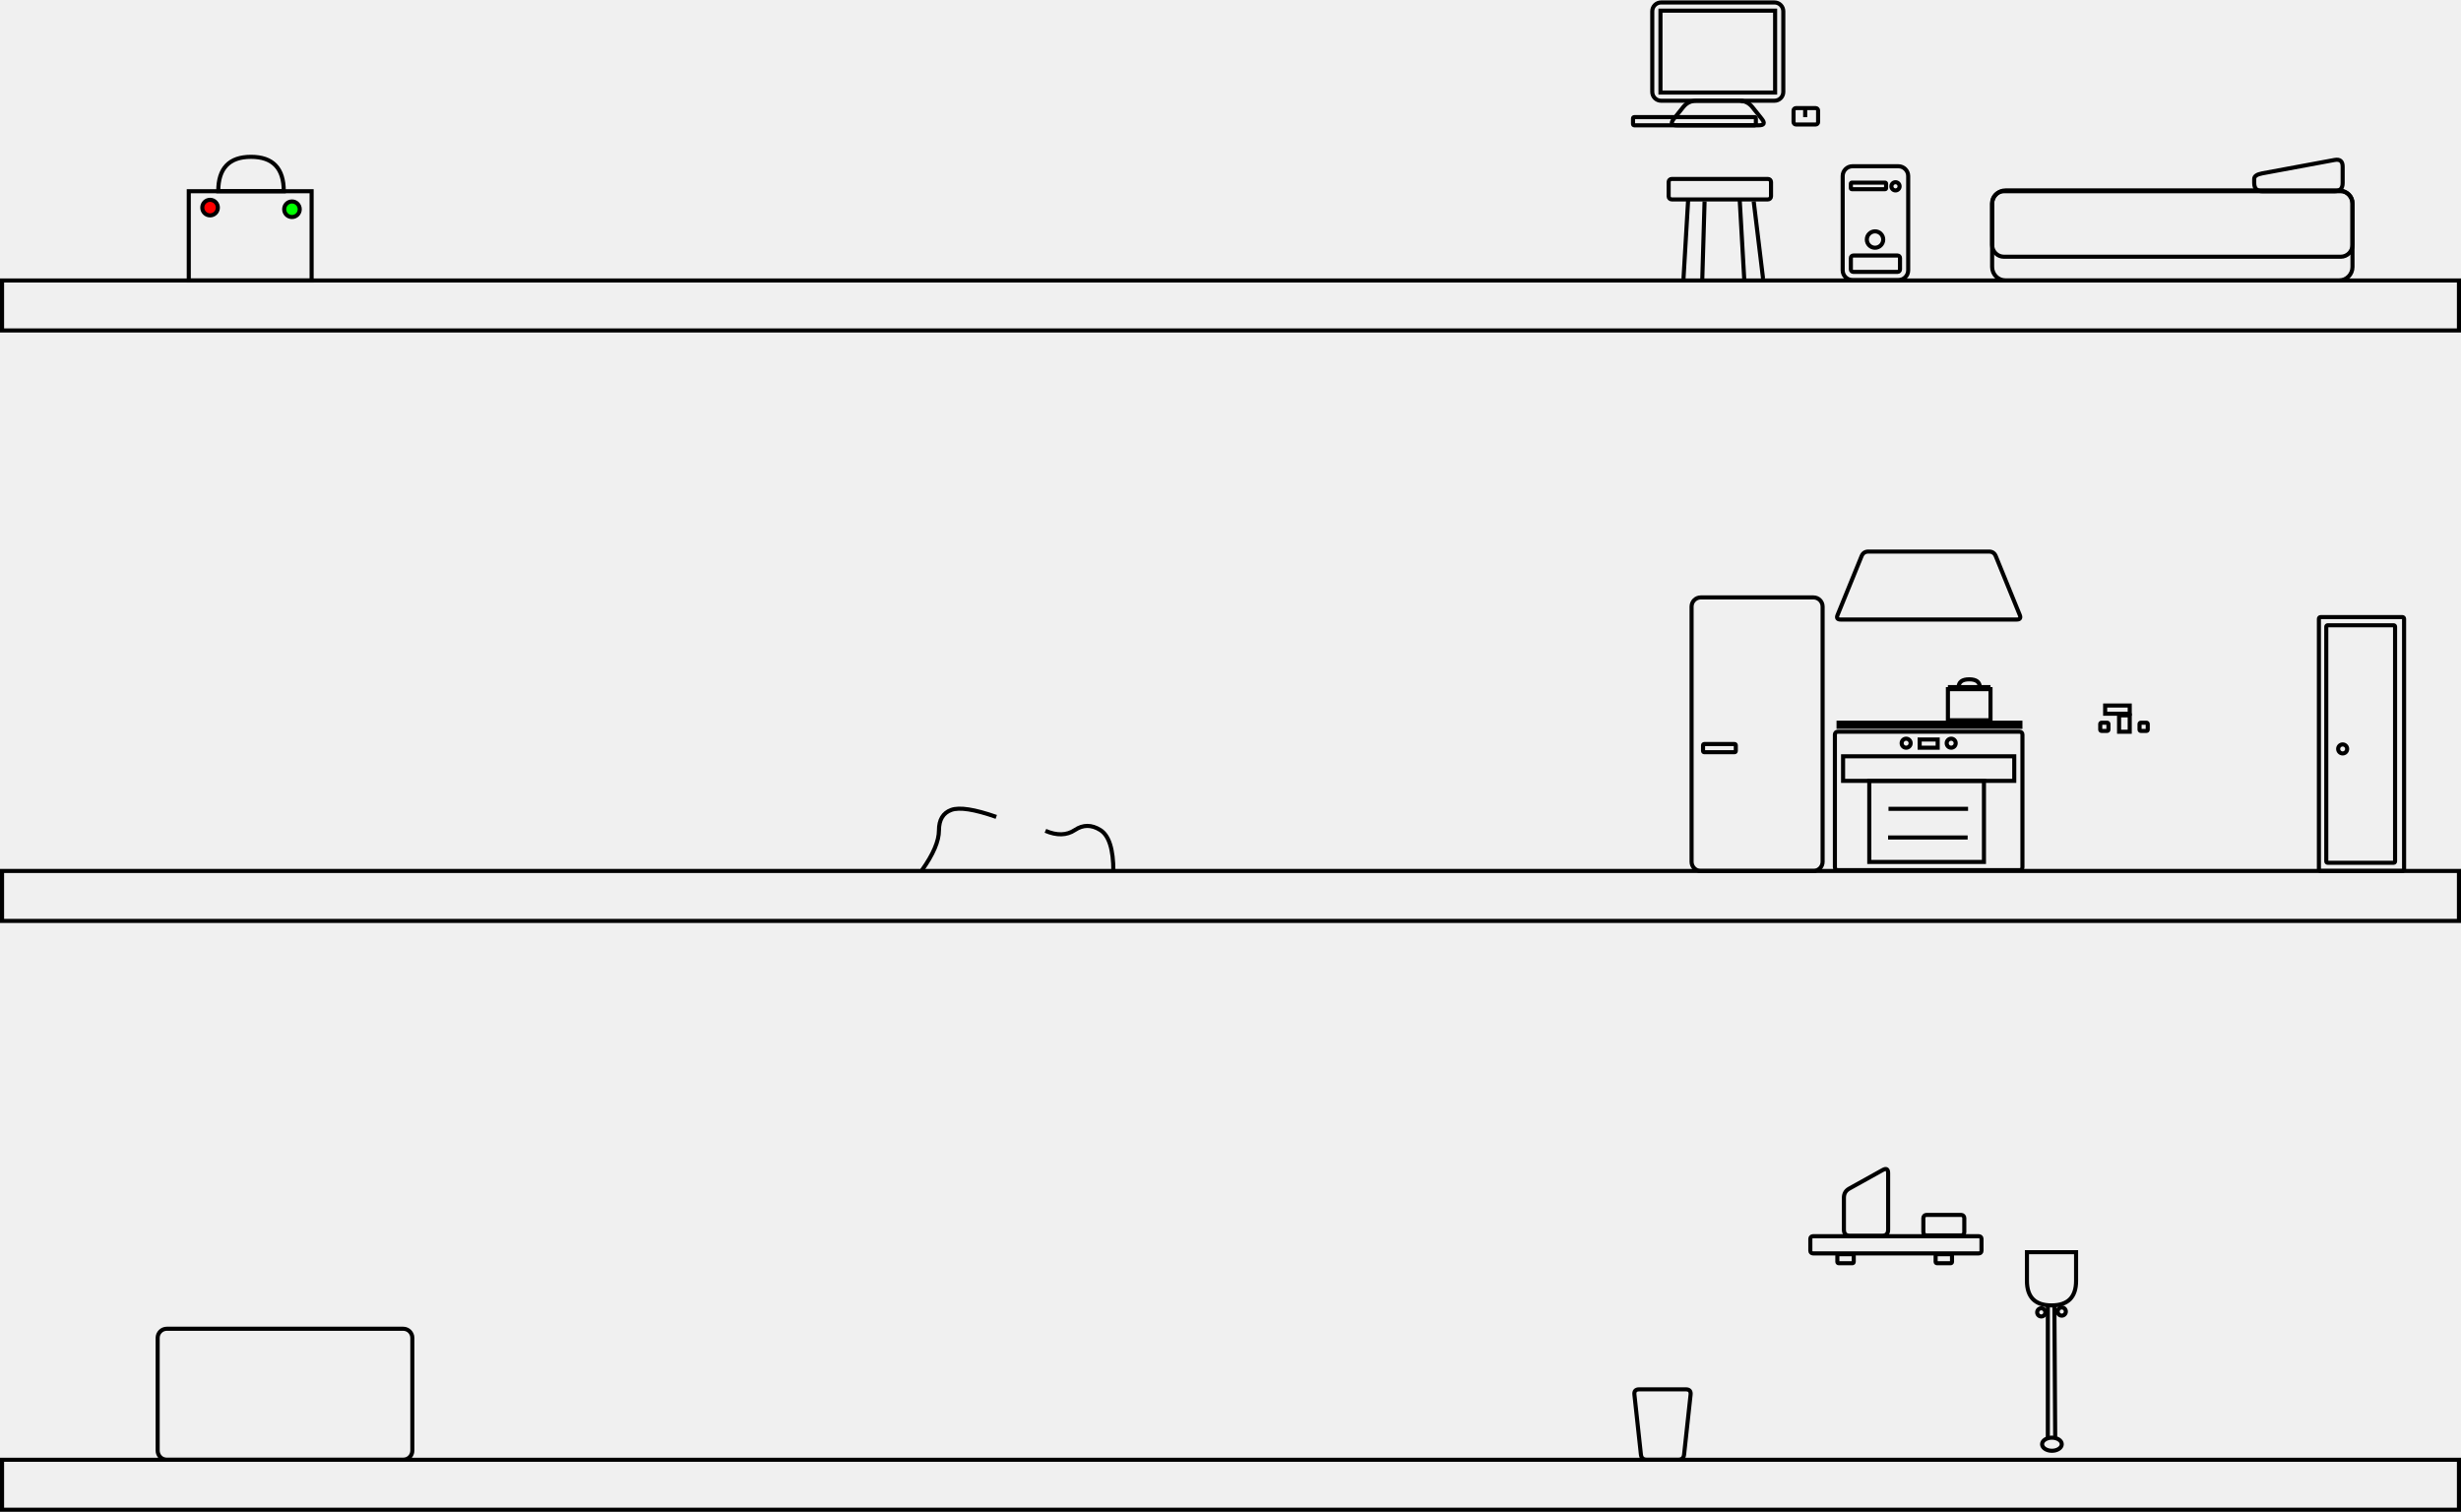
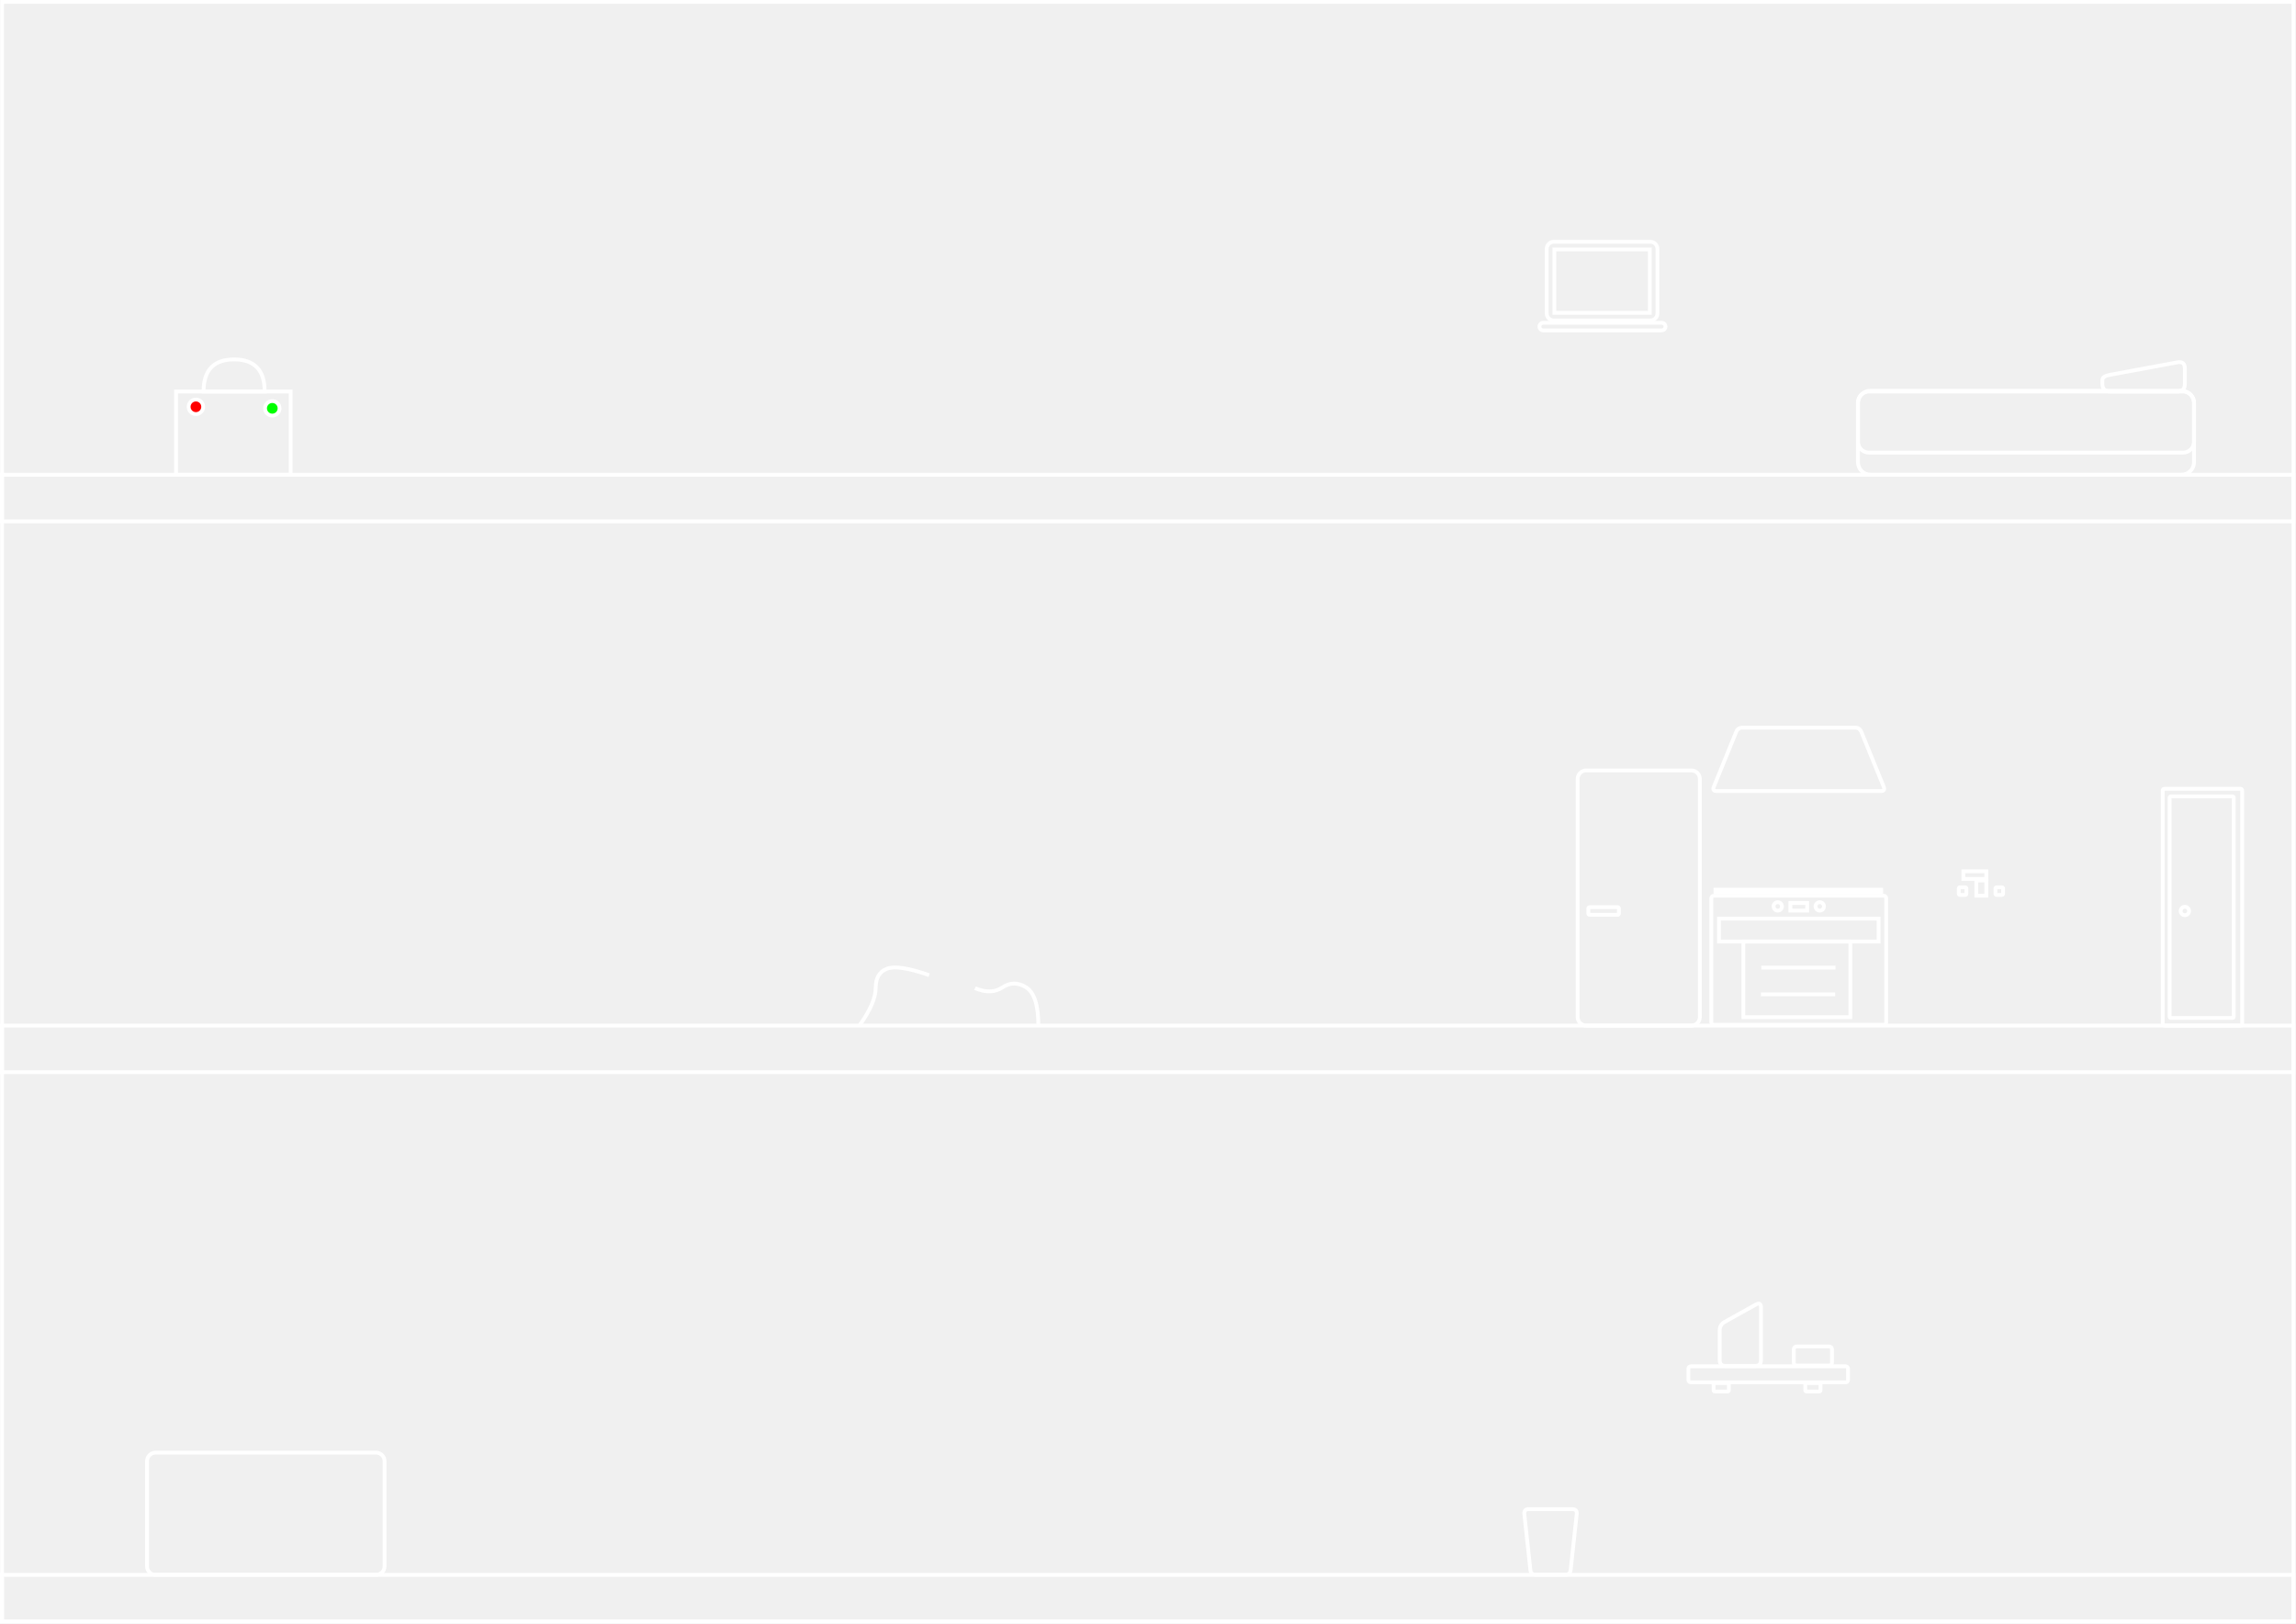
- <svg xmlns="http://www.w3.org/2000/svg" width="3005px" height="1846px" version="1.1">
+ <svg xmlns="http://www.w3.org/2000/svg" width="3006px" height="2125px" version="1.1">
  <defs />
  <g transform="translate(0.5,0.5)">
-     <rect x="2017" y="2.5" width="160" height="120" rx="10.8" ry="10.8" fill="none" stroke="#000000" stroke-width="5" pointer-events="none" />
-     <rect x="2027" y="12.5" width="140" height="100" fill="none" stroke="#000000" stroke-width="5" pointer-events="none" />
-     <path d="M 2097 152.5 L 2047 152.5 Q 2037 152.5 2043.25 144.69 L 2054.75 130.31 Q 2061 122.5 2071 122.5 L 2123 122.5 Q 2133 122.5 2139.25 130.31 L 2150.75 144.69 Q 2157 152.5 2147 152.5 Z" fill="none" stroke="#000000" stroke-width="5" stroke-miterlimit="10" pointer-events="none" />
-     <path d="M 2126.57 122.57 Q 2126.57 122.57 2126.57 122.57" fill="none" stroke="#000000" stroke-opacity="0.5" stroke-width="5" stroke-miterlimit="10" pointer-events="none" />
-     <ellipse cx="2127" cy="123" rx="0.5" ry="0.5" fill-opacity="0.5" fill="#000000" stroke="#000000" stroke-opacity="0.5" stroke-width="5" pointer-events="none" />
-     <path d="M 2126.57 122.57 L 2126.57 122.57 L 2126.57 122.57 L 2126.57 122.57 Z" fill-opacity="0.5" fill="#000000" stroke="#000000" stroke-opacity="0.5" stroke-width="5" stroke-miterlimit="10" pointer-events="none" />
-     <rect x="2189.5" y="131.5" width="30" height="20" rx="3" ry="3" fill="none" stroke="#000000" stroke-width="5" pointer-events="none" />
-     <rect x="2249.5" y="202.5" width="80" height="139" rx="12" ry="12" fill="none" stroke="#000000" stroke-width="5" pointer-events="none" />
-     <ellipse cx="2314" cy="227" rx="5" ry="5" fill="none" stroke="#000000" stroke-width="5" pointer-events="none" />
-     <rect x="2259.5" y="222.5" width="43" height="8" rx="1.2" ry="1.2" fill="none" stroke="#000000" stroke-width="5" pointer-events="none" />
-     <ellipse cx="2289" cy="292" rx="10" ry="10" fill="none" stroke="#000000" stroke-width="5" pointer-events="none" />
-     <rect x="2259.5" y="311.5" width="60" height="20" rx="3" ry="3" fill="none" stroke="#000000" stroke-width="5" pointer-events="none" />
-     <rect x="2" y="342" width="3000" height="61" fill="none" stroke="#000000" stroke-width="5" pointer-events="none" />
-     <path d="M 2203.71 142.57 L 2203.71 131.14" fill="none" stroke="#000000" stroke-width="5" stroke-miterlimit="10" pointer-events="none" />
-     <rect x="230" y="233" width="150" height="109" fill="none" stroke="#000000" stroke-width="5" pointer-events="none" />
-     <rect x="2" y="1063" width="3000" height="61" fill="none" stroke="#000000" stroke-width="5" pointer-events="none" />
-     <rect x="2" y="1782" width="3000" height="61" fill="none" stroke="#000000" stroke-width="5" pointer-events="none" />
-     <path d="M 285 172 Q 327 172 327 212 Q 327 252 285 252 Z" fill="none" stroke="#000000" stroke-width="5" stroke-miterlimit="10" transform="rotate(-90,306,212)" pointer-events="none" />
-     <rect x="2065" y="729" width="160" height="334" rx="11.2" ry="11.2" fill="none" stroke="#000000" stroke-width="5" pointer-events="none" />
-     <rect x="2079" y="908" width="40" height="10" rx="1.5" ry="1.5" fill="none" stroke="#000000" stroke-width="5" pointer-events="none" />
-     <rect x="2240" y="893" width="229" height="169" rx="3.38" ry="3.38" fill="none" stroke="#000000" stroke-width="5" pointer-events="none" />
-     <rect x="2250" y="923" width="209" height="30" fill="none" stroke="#000000" stroke-width="5" pointer-events="none" />
-     <rect x="2587" y="873" width="13" height="20" fill="none" stroke="#000000" stroke-width="5" pointer-events="none" />
-     <rect x="2570" y="861" width="30" height="10" fill="none" stroke="#000000" stroke-width="5" pointer-events="none" />
-     <rect x="2612" y="882" width="10" height="10" rx="1.5" ry="1.5" fill="none" stroke="#000000" stroke-width="5" pointer-events="none" />
-     <rect x="2564" y="882" width="10" height="10" rx="1.5" ry="1.5" fill="none" stroke="#000000" stroke-width="5" pointer-events="none" />
-     <rect x="2831" y="753" width="104" height="310" rx="2.08" ry="2.08" fill="none" stroke="#000000" stroke-width="5" pointer-events="none" />
-     <rect x="2840" y="763" width="84" height="290" rx="1.68" ry="1.68" fill="none" stroke="#000000" stroke-width="5" pointer-events="none" />
-     <ellipse cx="2860" cy="914" rx="5.5" ry="5.5" fill="none" stroke="#000000" stroke-width="5" pointer-events="none" />
-     <rect x="2432" y="232" width="440" height="110" rx="16.5" ry="16.5" fill="none" stroke="#000000" stroke-width="5" pointer-events="none" />
-     <rect x="2432" y="233" width="440" height="80" rx="14.4" ry="14.4" fill="none" stroke="#000000" stroke-width="5" pointer-events="none" />
-     <rect x="2037" y="218" width="125" height="25" rx="3.75" ry="3.75" fill="none" stroke="#000000" stroke-width="5" pointer-events="none" />
-     <path d="M 2055.14 339.71 L 2060.86 242.57" fill="none" stroke="#000000" stroke-width="5" stroke-miterlimit="10" pointer-events="none" />
-     <path d="M 2078 342.57 L 2080.86 245.43" fill="none" stroke="#000000" stroke-width="5" stroke-miterlimit="10" pointer-events="none" />
-     <path d="M 2152.29 339.71 L 2140.86 245.43" fill="none" stroke="#000000" stroke-width="5" stroke-miterlimit="10" pointer-events="none" />
-     <path d="M 2129.43 342.57 L 2123.71 242.57" fill="none" stroke="#000000" stroke-width="5" stroke-miterlimit="10" pointer-events="none" />
-     <path d="M 2500 1755 L 2500 1594" fill="none" stroke="#000000" stroke-width="5" stroke-miterlimit="10" pointer-events="none" />
-     <path d="M 2509 1754 L 2508 1593" fill="none" stroke="#000000" stroke-width="5" stroke-miterlimit="10" pointer-events="none" />
-     <rect x="2210" y="1509" width="209" height="21" rx="3.15" ry="3.15" fill="none" stroke="#000000" stroke-width="5" pointer-events="none" />
-     <path d="M 2354.5 756 L 2247 756 Q 2241 756 2243.27 750.44 L 2272.58 678.56 Q 2274.84 673 2280.84 673 L 2428.16 673 Q 2434.16 673 2436.42 678.56 L 2465.73 750.44 Q 2468 756 2462 756 Z" fill="none" stroke="#000000" stroke-width="5" stroke-miterlimit="10" pointer-events="none" />
-     <rect x="2244.5" y="882" width="222" height="5" fill="none" stroke="#000000" stroke-width="5" pointer-events="none" />
-     <rect x="2378" y="841" width="52" height="38" fill="none" stroke="#000000" stroke-width="5" pointer-events="none" />
-     <rect x="2282" y="953" width="140" height="99" fill="none" stroke="#000000" stroke-width="5" pointer-events="none" />
-     <rect x="2343.5" y="902.5" width="22" height="10" fill="none" stroke="#000000" stroke-width="5" pointer-events="none" />
-     <ellipse cx="2327" cy="907" rx="5.5" ry="5.5" fill="none" stroke="#000000" stroke-width="5" pointer-events="none" />
-     <ellipse cx="2382" cy="907" rx="5.5" ry="5.5" fill="none" stroke="#000000" stroke-width="5" pointer-events="none" />
-     <path d="M 2305.45 987.14 L 2402.6 987.14" fill="none" stroke="#000000" stroke-width="5" stroke-miterlimit="10" pointer-events="none" />
-     <path d="M 2304.95 1022.14 L 2402.1 1022.14" fill="none" stroke="#000000" stroke-width="5" stroke-miterlimit="10" pointer-events="none" />
-     <rect x="2243" y="1531" width="20" height="11" rx="1.65" ry="1.65" fill="none" stroke="#000000" stroke-width="5" pointer-events="none" />
-     <rect x="2363" y="1531" width="20" height="11" rx="1.65" ry="1.65" fill="none" stroke="#000000" stroke-width="5" pointer-events="none" />
-     <path d="M 2278 1508.5 L 2258.5 1508.5 Q 2251 1508.5 2251 1501 L 2251 1462 Q 2251 1454.5 2257.56 1450.86 L 2298.44 1428.14 Q 2305 1424.5 2305 1432 L 2305 1501 Q 2305 1508.5 2297.5 1508.5 Z" fill="none" stroke="#000000" stroke-width="5" stroke-miterlimit="10" pointer-events="none" />
-     <rect x="2348" y="1483" width="50" height="25" rx="3.75" ry="3.75" fill="none" stroke="#000000" stroke-width="5" pointer-events="none" />
-     <ellipse cx="2505" cy="1763" rx="12" ry="8" fill="none" stroke="#000000" stroke-width="5" pointer-events="none" />
-     <path d="M 2472 1531 L 2507 1531 Q 2537 1531 2537 1561 Q 2537 1591 2507 1591 L 2472 1591 Z" fill="none" stroke="#000000" stroke-width="5" stroke-miterlimit="10" transform="rotate(90,2504.5,1561)" pointer-events="none" />
-     <ellipse cx="2492" cy="1602" rx="5" ry="5" fill="none" stroke="#000000" stroke-width="5" pointer-events="none" />
-     <ellipse cx="2517" cy="1601" rx="5" ry="5" fill="none" stroke="#000000" stroke-width="5" pointer-events="none" />
-     <rect x="192" y="1622" width="311" height="160" rx="11.2" ry="11.2" fill="none" stroke="#000000" stroke-width="5" pointer-events="none" />
-     <path d="M 2378 838.5 L 2430 838.5" fill="none" stroke="#000000" stroke-width="5" stroke-miterlimit="10" pointer-events="none" />
-     <path d="M 2029.5 1782 L 2001 1782 Q 1994.5 1782 1995.2 1775.54 L 2003.13 1702.46 Q 2003.83 1696 2010.33 1696 L 2048.67 1696 Q 2055.17 1696 2055.87 1702.46 L 2063.8 1775.54 Q 2064.5 1782 2058 1782 Z" fill="none" stroke="#000000" stroke-width="5" stroke-miterlimit="10" transform="rotate(180,2029.5,1739)" pointer-events="none" />
-     <rect x="1993.5" y="142.5" width="150" height="10" rx="1.5" ry="1.5" fill="none" stroke="#000000" stroke-width="5" pointer-events="none" />
-     <ellipse cx="256" cy="253" rx="9.5" ry="9.5" fill="#ff0000" stroke="#000000" stroke-width="5" pointer-events="none" />
-     <ellipse cx="356" cy="255" rx="9.5" ry="9.5" fill="#00ff00" stroke="#000000" stroke-width="5" pointer-events="none" />
-     <path d="M 2806 233 L 2762 233 Q 2752 233 2752 223 L 2752 218 Q 2752 213 2761.83 211.18 L 2850.17 194.82 Q 2860 193 2860 203 L 2860 223 Q 2860 233 2850 233 Z" fill="none" stroke="#000000" stroke-width="5" stroke-miterlimit="10" pointer-events="none" />
-     <path d="M 2399 821 Q 2409 821 2409 834 Q 2409 847 2399 847 Z" fill="none" stroke="#000000" stroke-width="5" stroke-miterlimit="10" transform="rotate(-90,2404,834)" pointer-events="none" />
-     <path d="M 1125.2 1062.2 Q 1146 1033 1146 1013.5 Q 1146 994 1161 988.5 Q 1176 983 1216 997" fill="none" stroke="#000000" stroke-width="5" stroke-miterlimit="10" pointer-events="none" />
-     <path d="M 1276 1014 Q 1297 1023 1312 1013 Q 1327 1003 1343 1013 Q 1359 1023 1359 1063.67" fill="none" stroke="#000000" stroke-width="5" stroke-miterlimit="10" pointer-events="none" />
+     <rect x="2.21" y="2" width="3000" height="2120" fill="none" stroke="#ffffff" stroke-width="5" pointer-events="none" />
+     <rect x="2024.5" y="316" width="145" height="103" rx="9.27" ry="9.27" fill="none" stroke="#ffffff" stroke-width="5" pointer-events="none" />
+     <rect x="2034.5" y="326" width="125" height="83" fill="none" stroke="#ffffff" stroke-width="5" pointer-events="none" />
+     <rect x="2" y="621" width="3000" height="61" fill="none" stroke="#ffffff" stroke-width="5" pointer-events="none" />
+     <rect x="230" y="512" width="150" height="109" fill="none" stroke="#ffffff" stroke-width="5" pointer-events="none" />
+     <rect x="2" y="1342" width="3000" height="61" fill="none" stroke="#ffffff" stroke-width="5" pointer-events="none" />
+     <rect x="2" y="2061" width="3000" height="61" fill="none" stroke="#ffffff" stroke-width="5" pointer-events="none" />
+     <path d="M 285 451 Q 327 451 327 491 Q 327 531 285 531 Z" fill="none" stroke="#ffffff" stroke-width="5" stroke-miterlimit="10" transform="rotate(-90,306,491)" pointer-events="none" />
+     <rect x="2065" y="1008" width="160" height="334" rx="11.2" ry="11.2" fill="none" stroke="#ffffff" stroke-width="5" pointer-events="none" />
+     <rect x="2079" y="1187" width="40" height="10" rx="1.5" ry="1.5" fill="none" stroke="#ffffff" stroke-width="5" pointer-events="none" />
+     <rect x="2240" y="1172" width="229" height="169" rx="3.38" ry="3.38" fill="none" stroke="#ffffff" stroke-width="5" pointer-events="none" />
+     <rect x="2250" y="1202" width="209" height="30" fill="none" stroke="#ffffff" stroke-width="5" pointer-events="none" />
+     <rect x="2587" y="1152" width="13" height="20" fill="none" stroke="#ffffff" stroke-width="5" pointer-events="none" />
+     <rect x="2570" y="1140" width="30" height="10" fill="none" stroke="#ffffff" stroke-width="5" pointer-events="none" />
+     <rect x="2612" y="1161" width="10" height="10" rx="1.5" ry="1.5" fill="none" stroke="#ffffff" stroke-width="5" pointer-events="none" />
+     <rect x="2564" y="1161" width="10" height="10" rx="1.5" ry="1.5" fill="none" stroke="#ffffff" stroke-width="5" pointer-events="none" />
+     <rect x="2831" y="1032" width="104" height="310" rx="2.08" ry="2.08" fill="none" stroke="#ffffff" stroke-width="5" pointer-events="none" />
+     <rect x="2840" y="1042" width="84" height="290" rx="1.68" ry="1.68" fill="none" stroke="#ffffff" stroke-width="5" pointer-events="none" />
+     <ellipse cx="2860" cy="1192" rx="5.5" ry="5.5" fill="none" stroke="#ffffff" stroke-width="5" pointer-events="none" />
+     <rect x="2432" y="511" width="440" height="110" rx="16.5" ry="16.5" fill="none" stroke="#ffffff" stroke-width="5" pointer-events="none" />
+     <rect x="2432" y="512" width="440" height="80" rx="14.4" ry="14.4" fill="none" stroke="#ffffff" stroke-width="5" pointer-events="none" />
+     <rect x="2210" y="1788" width="209" height="21" rx="3.15" ry="3.15" fill="none" stroke="#ffffff" stroke-width="5" pointer-events="none" />
+     <path d="M 2354.5 1035 L 2247 1035 Q 2241 1035 2243.27 1029.44 L 2272.58 957.56 Q 2274.84 952 2280.84 952 L 2428.16 952 Q 2434.16 952 2436.42 957.56 L 2465.73 1029.44 Q 2468 1035 2462 1035 Z" fill="none" stroke="#ffffff" stroke-width="5" stroke-miterlimit="10" pointer-events="none" />
+     <rect x="2282" y="1232" width="140" height="99" fill="none" stroke="#ffffff" stroke-width="5" pointer-events="none" />
+     <rect x="2343.5" y="1181.5" width="22" height="10" fill="none" stroke="#ffffff" stroke-width="5" pointer-events="none" />
+     <ellipse cx="2327" cy="1186" rx="5.5" ry="5.5" fill="none" stroke="#ffffff" stroke-width="5" pointer-events="none" />
+     <ellipse cx="2382" cy="1186" rx="5.5" ry="5.5" fill="none" stroke="#ffffff" stroke-width="5" pointer-events="none" />
+     <path d="M 2305.45 1266.14 L 2402.6 1266.14" fill="none" stroke="#ffffff" stroke-width="5" stroke-miterlimit="10" pointer-events="none" />
+     <path d="M 2304.95 1301.14 L 2402.1 1301.14" fill="none" stroke="#ffffff" stroke-width="5" stroke-miterlimit="10" pointer-events="none" />
+     <rect x="2243" y="1810" width="20" height="11" rx="1.65" ry="1.65" fill="none" stroke="#ffffff" stroke-width="5" pointer-events="none" />
+     <rect x="2363" y="1810" width="20" height="11" rx="1.65" ry="1.65" fill="none" stroke="#ffffff" stroke-width="5" pointer-events="none" />
+     <path d="M 2278 1787.5 L 2258.5 1787.5 Q 2251 1787.5 2251 1780 L 2251 1741 Q 2251 1733.5 2257.56 1729.86 L 2298.44 1707.14 Q 2305 1703.5 2305 1711 L 2305 1780 Q 2305 1787.5 2297.5 1787.5 Z" fill="none" stroke="#ffffff" stroke-width="5" stroke-miterlimit="10" pointer-events="none" />
+     <rect x="2348" y="1762" width="50" height="25" rx="3.75" ry="3.75" fill="none" stroke="#ffffff" stroke-width="5" pointer-events="none" />
+     <rect x="192" y="1901" width="311" height="160" rx="11.2" ry="11.2" fill="none" stroke="#ffffff" stroke-width="5" pointer-events="none" />
+     <path d="M 2029.5 2061 L 2001 2061 Q 1994.5 2061 1995.2 2054.54 L 2003.13 1981.46 Q 2003.83 1975 2010.33 1975 L 2048.67 1975 Q 2055.17 1975 2055.87 1981.46 L 2063.8 2054.54 Q 2064.5 2061 2058 2061 Z" fill="none" stroke="#ffffff" stroke-width="5" stroke-miterlimit="10" transform="rotate(180,2029.5,2018)" pointer-events="none" />
+     <rect x="2015" y="422" width="165" height="10" rx="5" ry="5" fill="none" stroke="#ffffff" stroke-width="5" pointer-events="none" />
+     <ellipse cx="256" cy="532" rx="9.5" ry="9.5" fill="#ff0000" stroke="#ffffff" stroke-width="5" pointer-events="none" />
+     <ellipse cx="356" cy="534" rx="9.5" ry="9.5" fill="#00ff00" stroke="#ffffff" stroke-width="5" pointer-events="none" />
+     <path d="M 2806 512 L 2762 512 Q 2752 512 2752 502 L 2752 497 Q 2752 492 2761.83 490.18 L 2850.17 473.82 Q 2860 472 2860 482 L 2860 502 Q 2860 512 2850 512 Z" fill="none" stroke="#ffffff" stroke-width="5" stroke-miterlimit="10" pointer-events="none" />
+     <path d="M 1125.2 1341.2 Q 1146 1312 1146 1292.5 Q 1146 1273 1161 1267.5 Q 1176 1262 1216 1276" fill="none" stroke="#ffffff" stroke-width="5" stroke-miterlimit="10" pointer-events="none" />
+     <path d="M 1276 1293 Q 1297 1302 1312 1292 Q 1327 1282 1343 1292 Q 1359 1302 1359 1342.67" fill="none" stroke="#ffffff" stroke-width="5" stroke-miterlimit="10" pointer-events="none" />
+     <path d="M 2242.9 1165.69 L 2464.97 1165.69" fill="none" stroke="#ffffff" stroke-width="8" stroke-miterlimit="10" pointer-events="none" />
  </g>
</svg>
